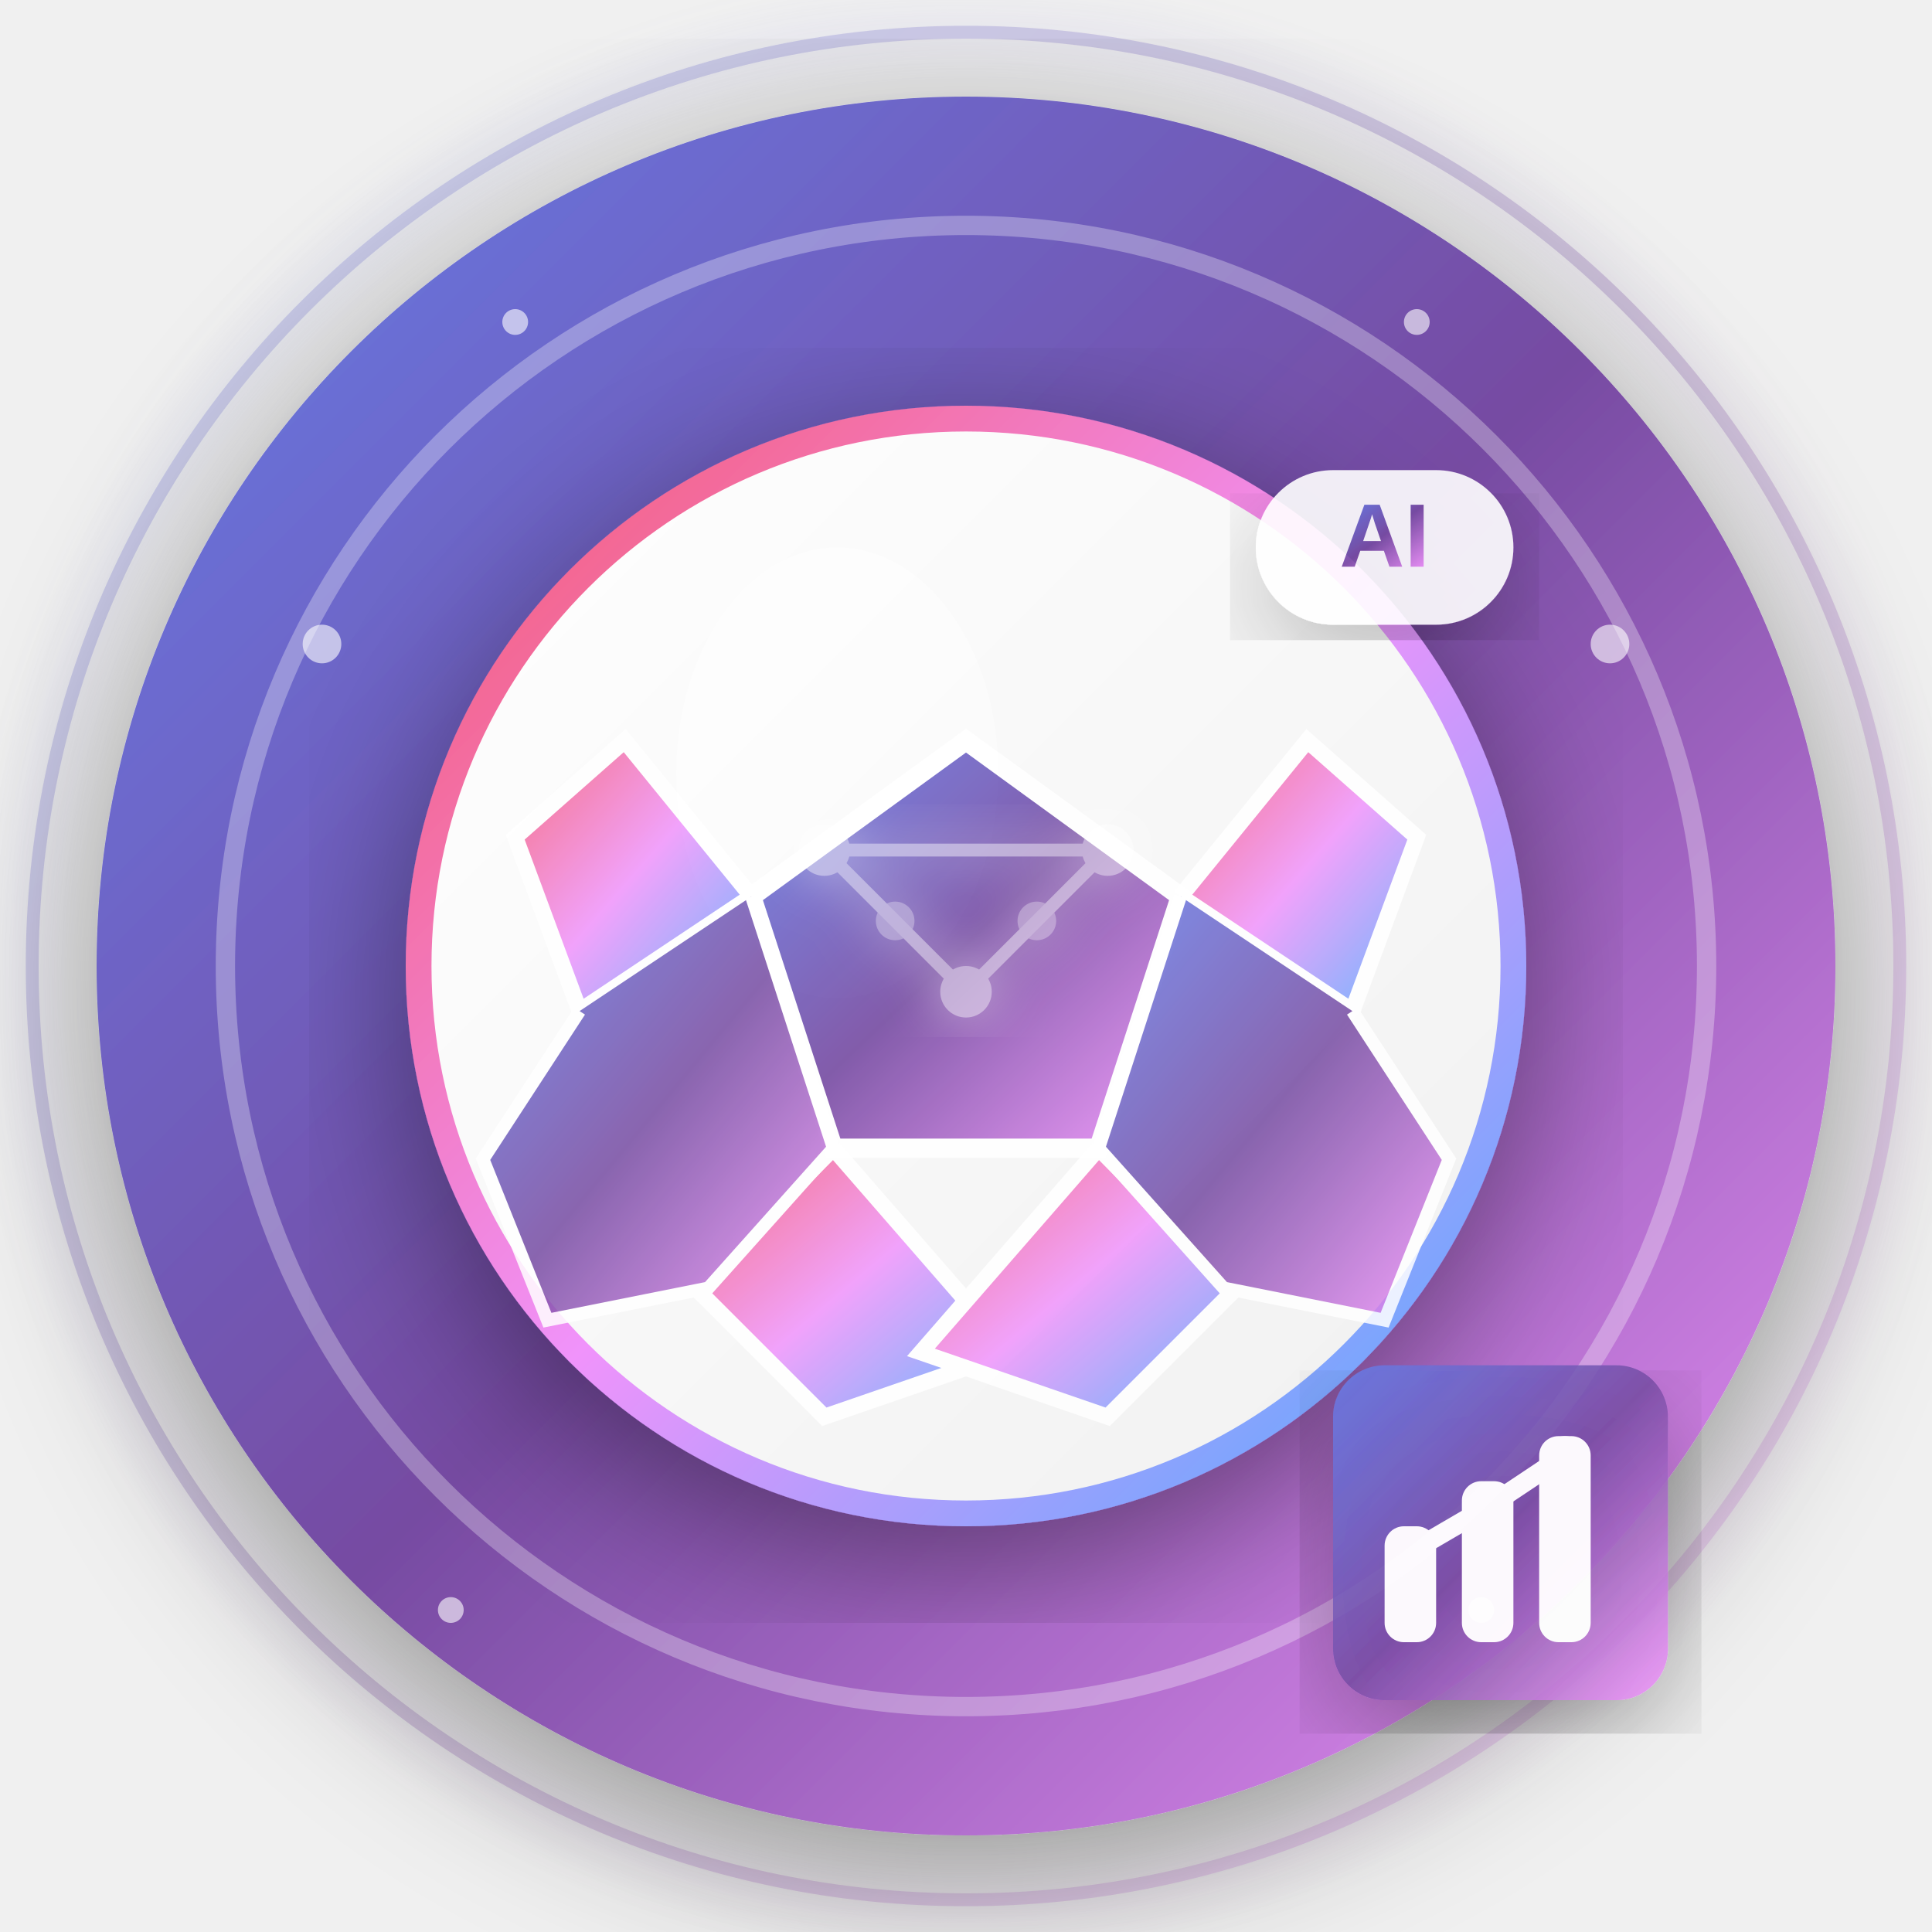
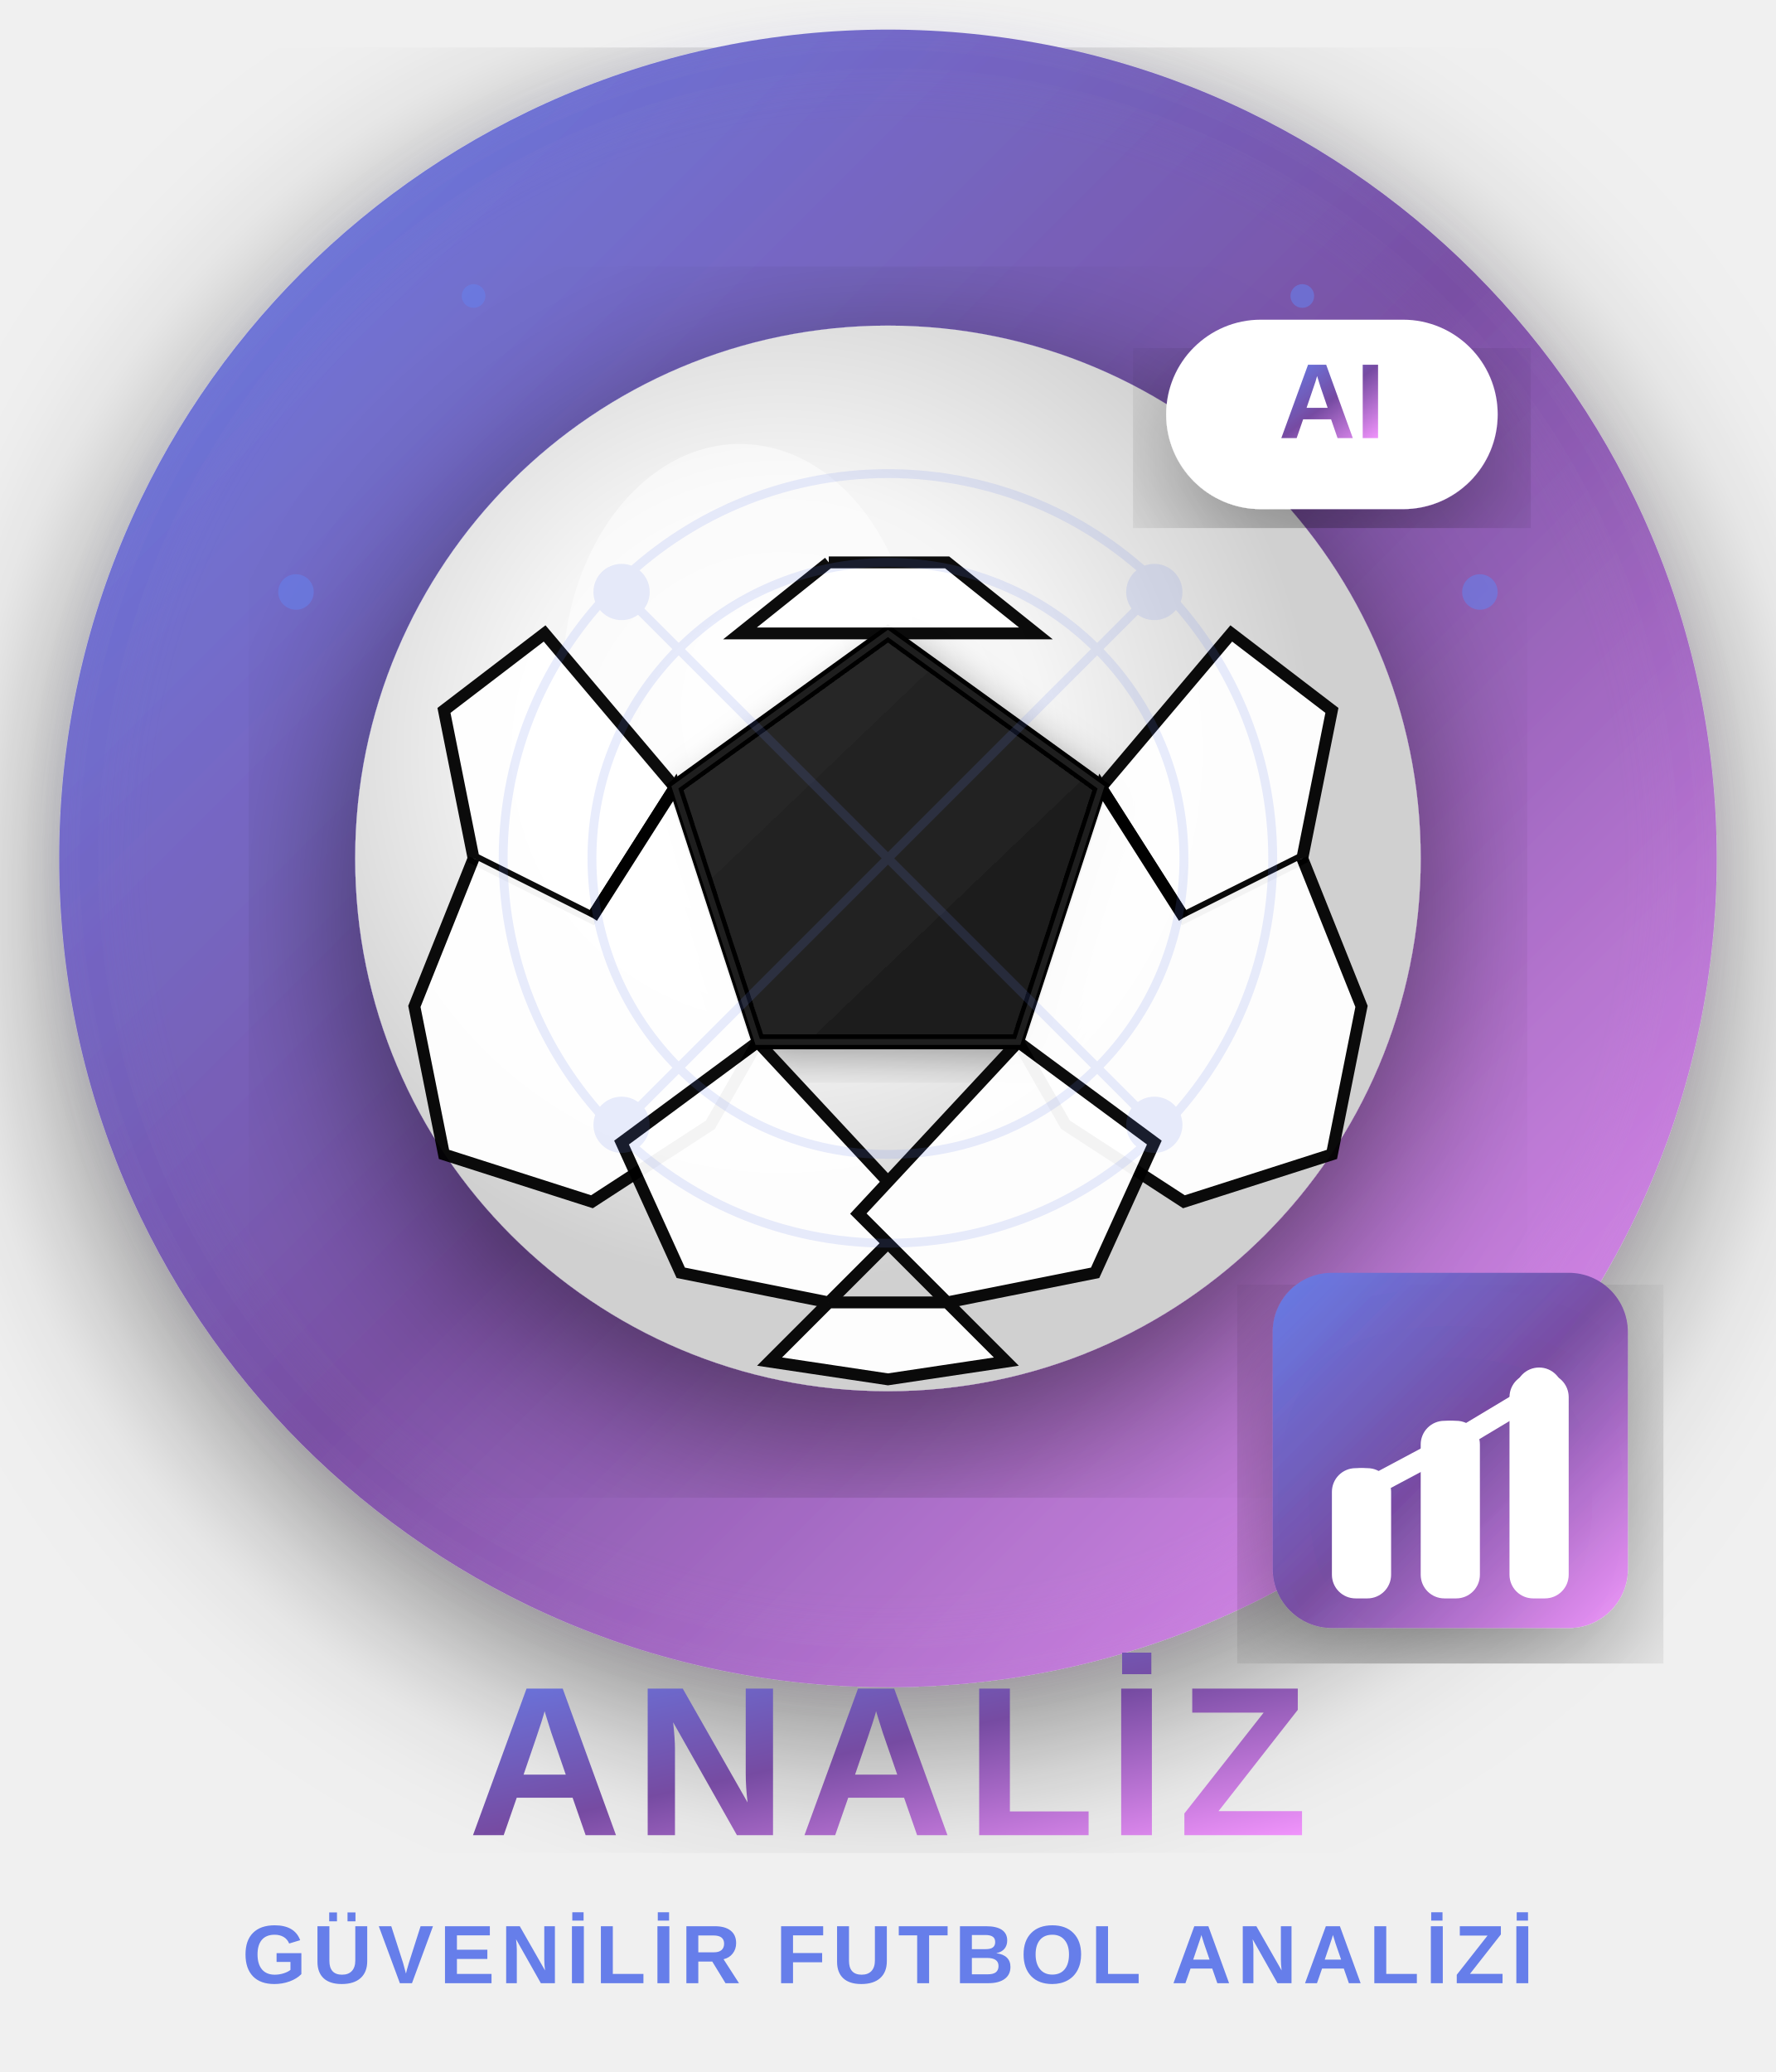
- <svg xmlns="http://www.w3.org/2000/svg" width="300" height="300" viewBox="0 0 300 300">
+ <svg xmlns="http://www.w3.org/2000/svg" width="300" height="350" viewBox="0 0 300 350">
  <defs>
    <linearGradient id="mainGradient" x1="0%" y1="0%" x2="100%" y2="100%">
      <stop offset="0%" style="stop-color:#667eea;stop-opacity:1" />
      <stop offset="50%" style="stop-color:#764ba2;stop-opacity:1" />
      <stop offset="100%" style="stop-color:#f093fb;stop-opacity:1" />
    </linearGradient>
-     <linearGradient id="accentGradient" x1="0%" y1="0%" x2="100%" y2="100%">
-       <stop offset="0%" style="stop-color:#f5576c;stop-opacity:1" />
-       <stop offset="50%" style="stop-color:#f093fb;stop-opacity:1" />
-       <stop offset="100%" style="stop-color:#4facfe;stop-opacity:1" />
+     <linearGradient id="ballHighlight" x1="0%" y1="0%" x2="100%" y2="100%">
+       <stop offset="0%" style="stop-color:#ffffff;stop-opacity:1" />
+       <stop offset="100%" style="stop-color:#e0e0e0;stop-opacity:1" />
    </linearGradient>
-     <linearGradient id="ballGradient" x1="0%" y1="0%" x2="100%" y2="100%">
+     <linearGradient id="darkPattern" x1="0%" y1="0%" x2="100%" y2="100%">
+       <stop offset="0%" style="stop-color:#2a2a2a;stop-opacity:1" />
+       <stop offset="100%" style="stop-color:#1a1a1a;stop-opacity:1" />
+     </linearGradient>
+     <radialGradient id="sphereGradient" cx="40%" cy="40%">
      <stop offset="0%" style="stop-color:#ffffff;stop-opacity:1" />
-       <stop offset="100%" style="stop-color:#f0f0f0;stop-opacity:1" />
-     </linearGradient>
+       <stop offset="50%" style="stop-color:#f5f5f5;stop-opacity:1" />
+       <stop offset="100%" style="stop-color:#d0d0d0;stop-opacity:1" />
+     </radialGradient>
    <filter id="glow">
      <feGaussianBlur stdDeviation="4" result="coloredBlur" />
      <feMerge>
        <feMergeNode in="coloredBlur" />
        <feMergeNode in="SourceGraphic" />
      </feMerge>
    </filter>
    <filter id="shadow">
-       <feDropShadow dx="0" dy="6" stdDeviation="12" flood-opacity="0.4" />
+       <feDropShadow dx="0" dy="8" stdDeviation="15" flood-opacity="0.5" />
+     </filter>
+     <filter id="insetShadow">
+       <feGaussianBlur in="SourceAlpha" stdDeviation="3" />
+       <feOffset dx="2" dy="2" result="offsetblur" />
+       <feFlood flood-color="#000000" flood-opacity="0.3" />
+       <feComposite in2="offsetblur" operator="in" />
+       <feMerge>
+         <feMergeNode />
+         <feMergeNode in="SourceGraphic" />
+       </feMerge>
    </filter>
  </defs>
-   <circle cx="150" cy="150" r="145" fill="none" stroke="url(#mainGradient)" stroke-width="2" opacity="0.3" filter="url(#glow)" />
-   <circle cx="150" cy="150" r="135" fill="url(#mainGradient)" filter="url(#shadow)" />
-   <circle cx="150" cy="150" r="115" fill="none" stroke="white" stroke-width="3" opacity="0.3" />
-   <g transform="translate(150, 150)">
-     <circle cx="0" cy="0" r="85" fill="url(#ballGradient)" stroke="url(#accentGradient)" stroke-width="4" filter="url(#shadow)" />
-     <ellipse cx="-20" cy="-30" rx="25" ry="35" fill="white" opacity="0.4" />
-     <polygon points="0,-35 -33.3,-10.8 -20.6,28.3 20.6,28.3 33.3,-10.8" fill="url(#mainGradient)" stroke="white" stroke-width="3" opacity="0.9" />
-     <g opacity="0.85">
-       <path d="M -33.3,-10.8 L -53,-35 L -70,-20 L -60,7 L -33.3,-10.8" fill="url(#accentGradient)" stroke="white" stroke-width="2.5" />
-       <path d="M 33.3,-10.8 L 53,-35 L 70,-20 L 60,7 L 33.3,-10.8" fill="url(#accentGradient)" stroke="white" stroke-width="2.5" />
-       <path d="M -20.6,28.3 L -42,50 L -22,70 L 7,60 L -20.6,28.3" fill="url(#accentGradient)" stroke="white" stroke-width="2.5" />
-       <path d="M 20.6,28.3 L 42,50 L 22,70 L -7,60 L 20.6,28.3" fill="url(#accentGradient)" stroke="white" stroke-width="2.5" />
-       <path d="M -60,7 L -75,30 L -65,55 L -40,50 L -20.6,28.3 L -33.3,-10.8" fill="url(#mainGradient)" stroke="white" stroke-width="2" />
-       <path d="M 60,7 L 75,30 L 65,55 L 40,50 L 20.6,28.3 L 33.3,-10.8" fill="url(#mainGradient)" stroke="white" stroke-width="2" />
+   <circle cx="150" cy="145" r="140" fill="url(#mainGradient)" filter="url(#shadow)" opacity="0.95" />
+   <circle cx="150" cy="145" r="135" fill="none" stroke="url(#mainGradient)" stroke-width="3" opacity="0.4" filter="url(#glow)" />
+   <g transform="translate(150, 145)">
+     <circle cx="0" cy="0" r="90" fill="url(#sphereGradient)" filter="url(#shadow)" />
+     <ellipse cx="-25" cy="-30" rx="30" ry="40" fill="white" opacity="0.5" />
+     <ellipse cx="-20" cy="-25" rx="15" ry="20" fill="white" opacity="0.3" />
+     <polygon points="0,-38 -36,-12 -22,31 22,31 36,-12" fill="url(#darkPattern)" stroke="#000000" stroke-width="2.5" filter="url(#insetShadow)" />
+     <g opacity="0.95">
+       <path d="M -36,-12 L -58,-38 L -75,-25 L -70,0 L -50,10 L -36,-12" fill="#ffffff" stroke="#000000" stroke-width="2" />
+       <path d="M 36,-12 L 58,-38 L 75,-25 L 70,0 L 50,10 L 36,-12" fill="#ffffff" stroke="#000000" stroke-width="2" />
+       <path d="M -10,-50 L 10,-50 L 25,-38 L 0,-38 L -25,-38 L -10,-50" fill="#ffffff" stroke="#000000" stroke-width="2" />
    </g>
-     <g transform="translate(0, -18)" opacity="0.5" filter="url(#glow)">
-       <circle cx="-22" cy="0" r="4" fill="white" />
-       <circle cx="22" cy="0" r="4" fill="white" />
-       <circle cx="0" cy="22" r="4" fill="white" />
-       <circle cx="-11" cy="11" r="3" fill="white" opacity="0.7" />
-       <circle cx="11" cy="11" r="3" fill="white" opacity="0.7" />
-       <line x1="-22" y1="0" x2="22" y2="0" stroke="white" stroke-width="2" />
-       <line x1="-22" y1="0" x2="0" y2="22" stroke="white" stroke-width="2" />
-       <line x1="22" y1="0" x2="0" y2="22" stroke="white" stroke-width="2" />
-       <line x1="-22" y1="0" x2="-11" y2="11" stroke="white" stroke-width="1.5" opacity="0.7" />
-       <line x1="22" y1="0" x2="11" y2="11" stroke="white" stroke-width="1.5" opacity="0.7" />
-       <line x1="-11" y1="11" x2="0" y2="22" stroke="white" stroke-width="1.5" opacity="0.7" />
-       <line x1="11" y1="11" x2="0" y2="22" stroke="white" stroke-width="1.5" opacity="0.7" />
+     <g opacity="0.95">
+       <path d="M -70,0 L -80,25 L -75,50 L -50,58 L -30,45 L -22,31 L -36,-12 L -50,10" fill="#ffffff" stroke="#000000" stroke-width="2" />
+       <path d="M 70,0 L 80,25 L 75,50 L 50,58 L 30,45 L 22,31 L 36,-12 L 50,10" fill="#ffffff" stroke="#000000" stroke-width="2" />
+     </g>
+     <g opacity="0.95">
+       <path d="M -22,31 L -45,48 L -35,70 L -10,75 L 5,60 L -22,31" fill="#ffffff" stroke="#000000" stroke-width="2" />
+       <path d="M 22,31 L 45,48 L 35,70 L 10,75 L -5,60 L 22,31" fill="#ffffff" stroke="#000000" stroke-width="2" />
+       <path d="M -10,75 L 10,75 L 20,85 L 0,88 L -20,85 L -10,75" fill="#ffffff" stroke="#000000" stroke-width="2" />
+     </g>
+     <polygon points="0,-38 -36,-12 -22,31 22,31 36,-12" fill="none" stroke="#666666" stroke-width="1" opacity="0.3" />
+     <g opacity="0.15" stroke="#667eea" stroke-width="1.5" fill="none">
+       <circle cx="0" cy="0" r="65" />
+       <circle cx="0" cy="0" r="50" />
+       <line x1="-45" y1="-45" x2="45" y2="45" />
+       <line x1="45" y1="-45" x2="-45" y2="45" />
+       <circle cx="-45" cy="-45" r="4" fill="#667eea" />
+       <circle cx="45" cy="-45" r="4" fill="#667eea" />
+       <circle cx="-45" cy="45" r="4" fill="#667eea" />
+       <circle cx="45" cy="45" r="4" fill="#667eea" />
    </g>
  </g>
-   <g transform="translate(210, 215)" opacity="0.95" filter="url(#shadow)">
-     <rect x="-3" y="-3" width="52" height="52" rx="8" fill="url(#mainGradient)" opacity="0.9" />
-     <rect x="5" y="22" width="8" height="18" rx="3" fill="white" />
-     <rect x="17" y="15" width="8" height="25" rx="3" fill="white" />
-     <rect x="29" y="8" width="8" height="32" rx="3" fill="white" />
-     <polyline points="9,26 21,19 33,11" stroke="white" stroke-width="3" fill="none" stroke-linecap="round" />
-     <circle cx="9" cy="26" r="3" fill="white" />
-     <circle cx="21" cy="19" r="3" fill="white" />
-     <circle cx="33" cy="11" r="3" fill="white" />
+   <g transform="translate(220, 220)" filter="url(#shadow)">
+     <rect x="-5" y="-5" width="60" height="60" rx="10" fill="url(#mainGradient)" opacity="0.95" />
+     <rect x="5" y="28" width="10" height="22" rx="4" fill="white" />
+     <rect x="20" y="20" width="10" height="30" rx="4" fill="white" />
+     <rect x="35" y="12" width="10" height="38" rx="4" fill="white" />
+     <polyline points="10,32 25,24 40,15" stroke="white" stroke-width="3.5" fill="none" stroke-linecap="round" />
+     <circle cx="10" cy="32" r="4" fill="white" />
+     <circle cx="25" cy="24" r="4" fill="white" />
+     <circle cx="40" cy="15" r="4" fill="white" />
  </g>
-   <g transform="translate(215, 85)" opacity="0.9" filter="url(#shadow)">
-     <rect x="-20" y="-12" width="40" height="24" rx="12" fill="white" />
-     <text x="0" y="3" font-family="Arial, sans-serif" font-size="14" font-weight="bold" fill="url(#mainGradient)" text-anchor="middle">AI</text>
+   <g transform="translate(225, 70)" filter="url(#shadow)">
+     <rect x="-28" y="-16" width="56" height="32" rx="16" fill="white" />
+     <text x="0" y="4" font-family="Arial, sans-serif" font-size="18" font-weight="bold" fill="url(#mainGradient)" text-anchor="middle">AI</text>
  </g>
-   <g opacity="0.6" fill="white">
+   <text x="150" y="310" font-family="Arial, sans-serif" font-size="36" font-weight="900" fill="url(#mainGradient)" text-anchor="middle" letter-spacing="2">
+     ANALİZ
+   </text>
+   <text x="150" y="335" font-family="Arial, sans-serif" font-size="14" font-weight="600" fill="#667eea" text-anchor="middle" letter-spacing="1">
+     GÜVENİLİR FUTBOL ANALİZİ
+   </text>
+   <g opacity="0.6" fill="#667eea">
    <circle cx="50" cy="100" r="3" />
    <circle cx="80" cy="50" r="2" />
    <circle cx="250" cy="100" r="3" />
    <circle cx="220" cy="50" r="2" />
-     <circle cx="70" cy="250" r="2" />
-     <circle cx="230" cy="250" r="2" />
  </g>
</svg>
